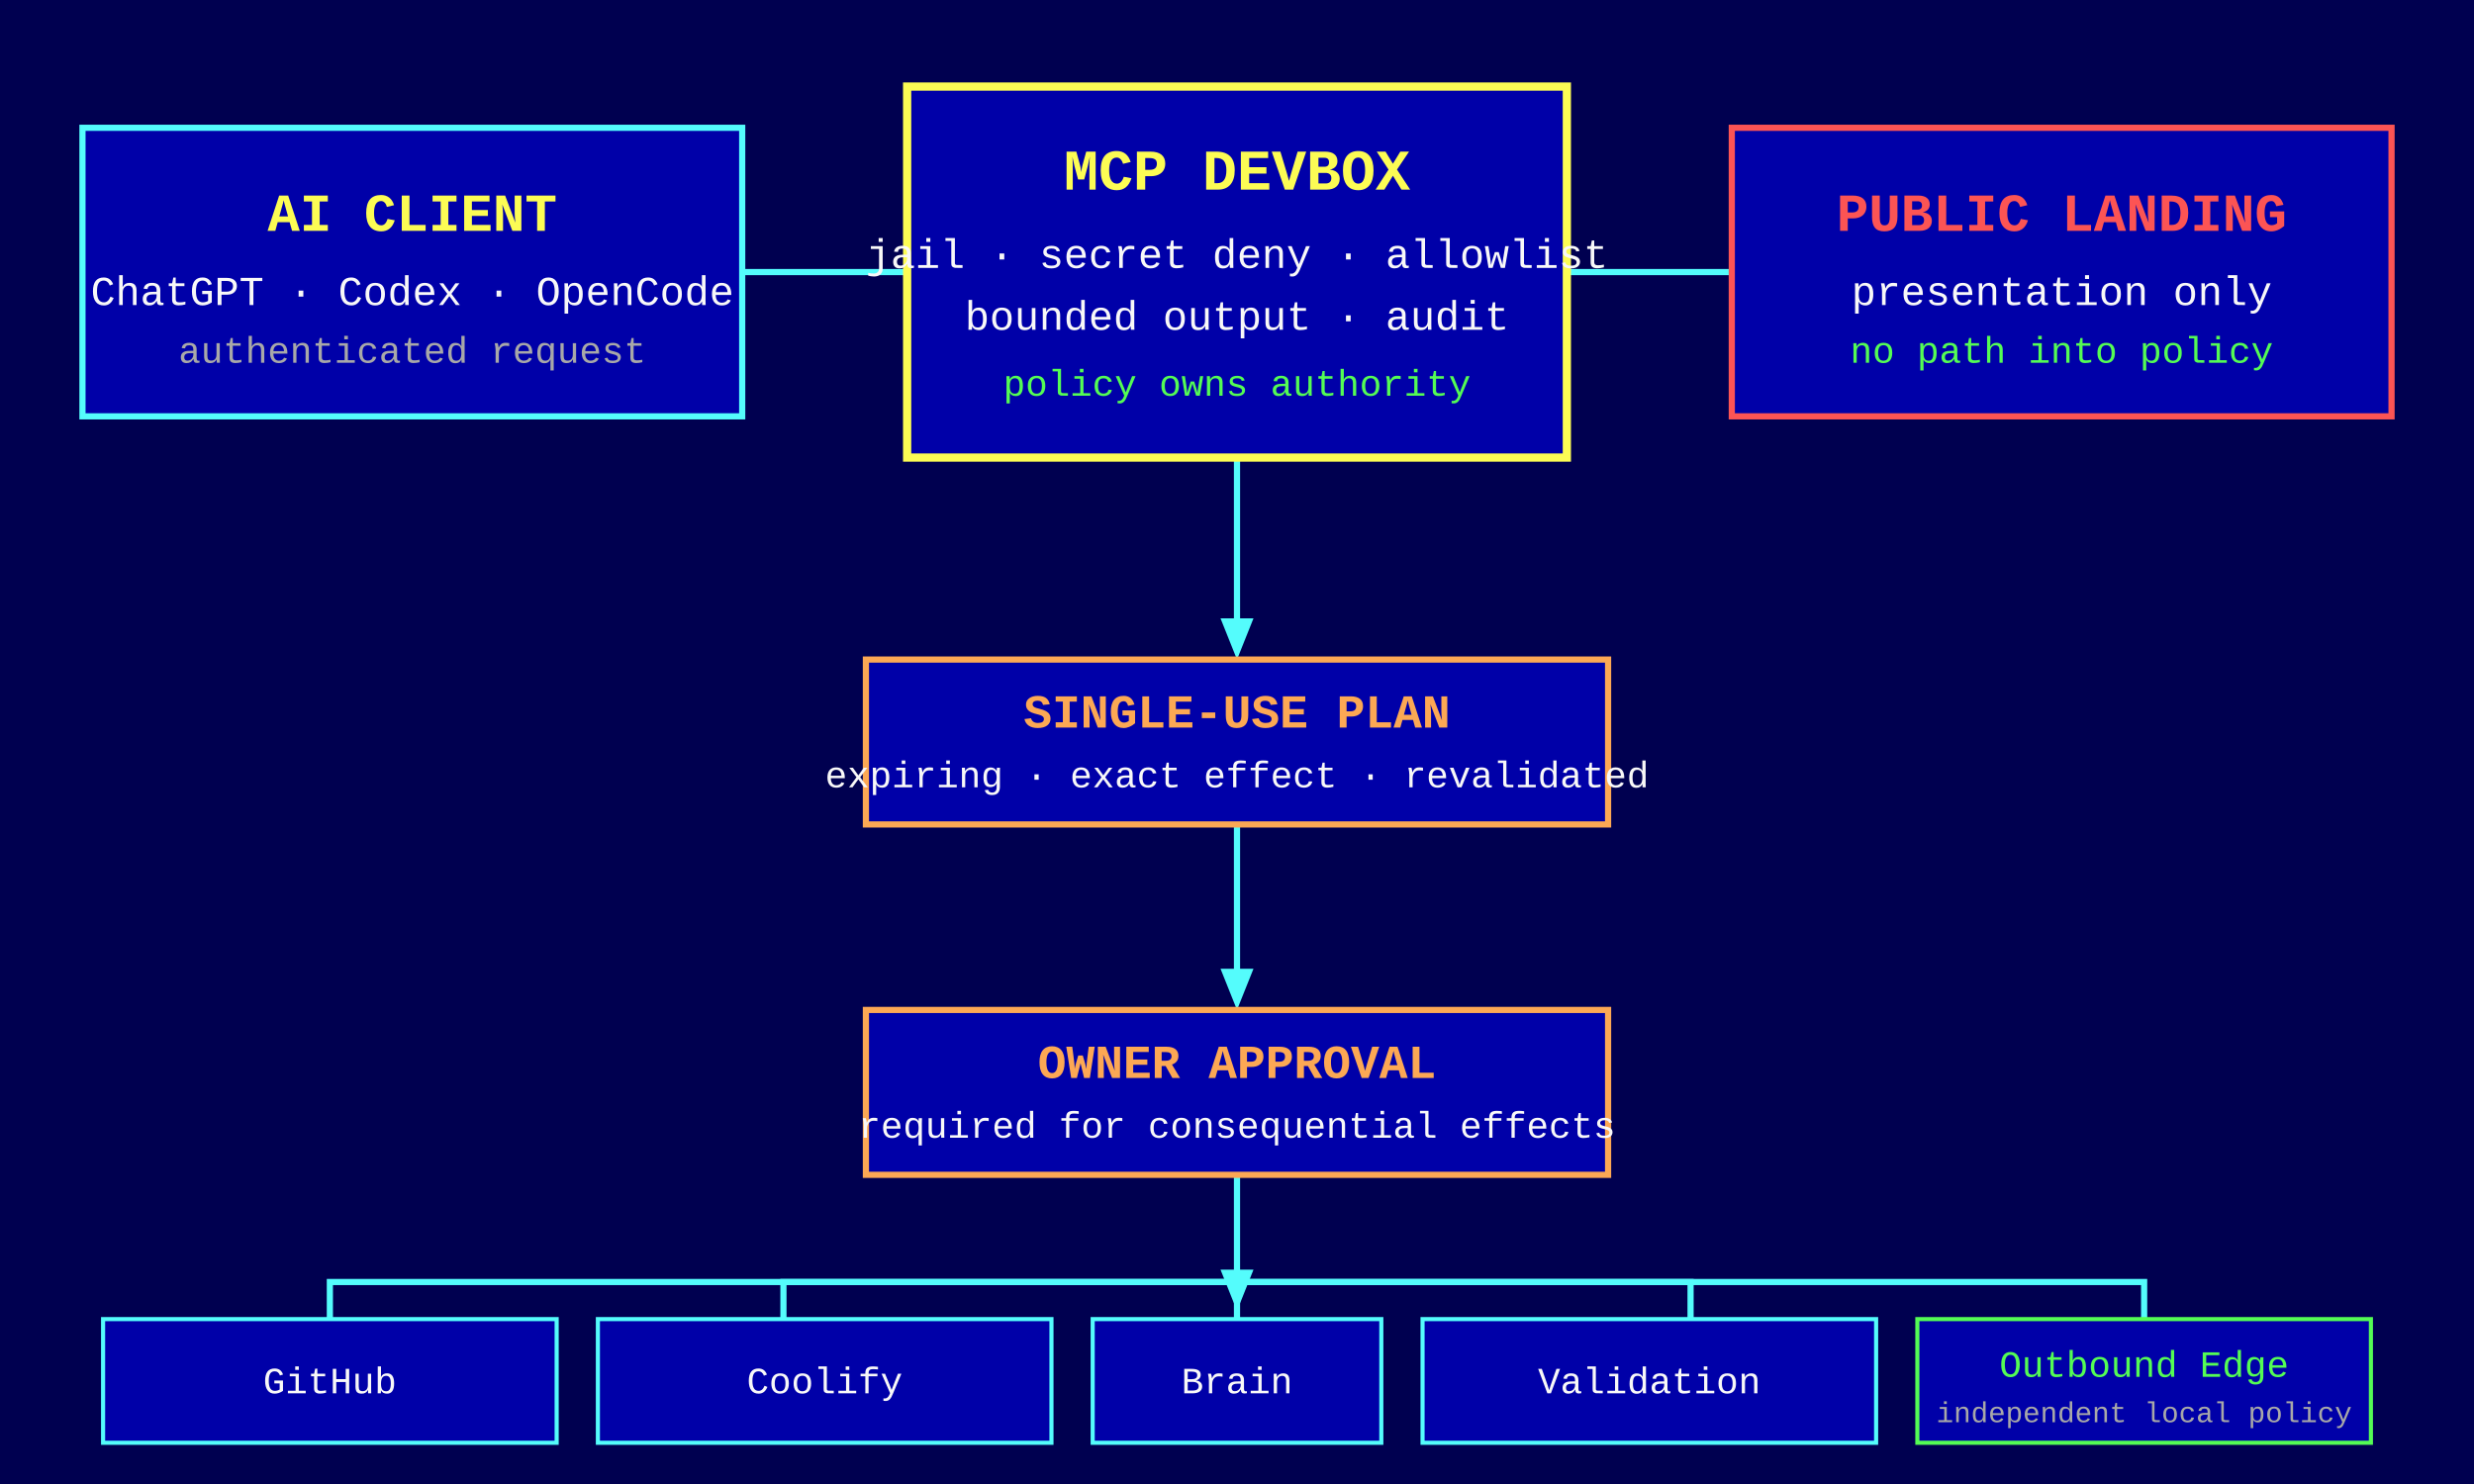
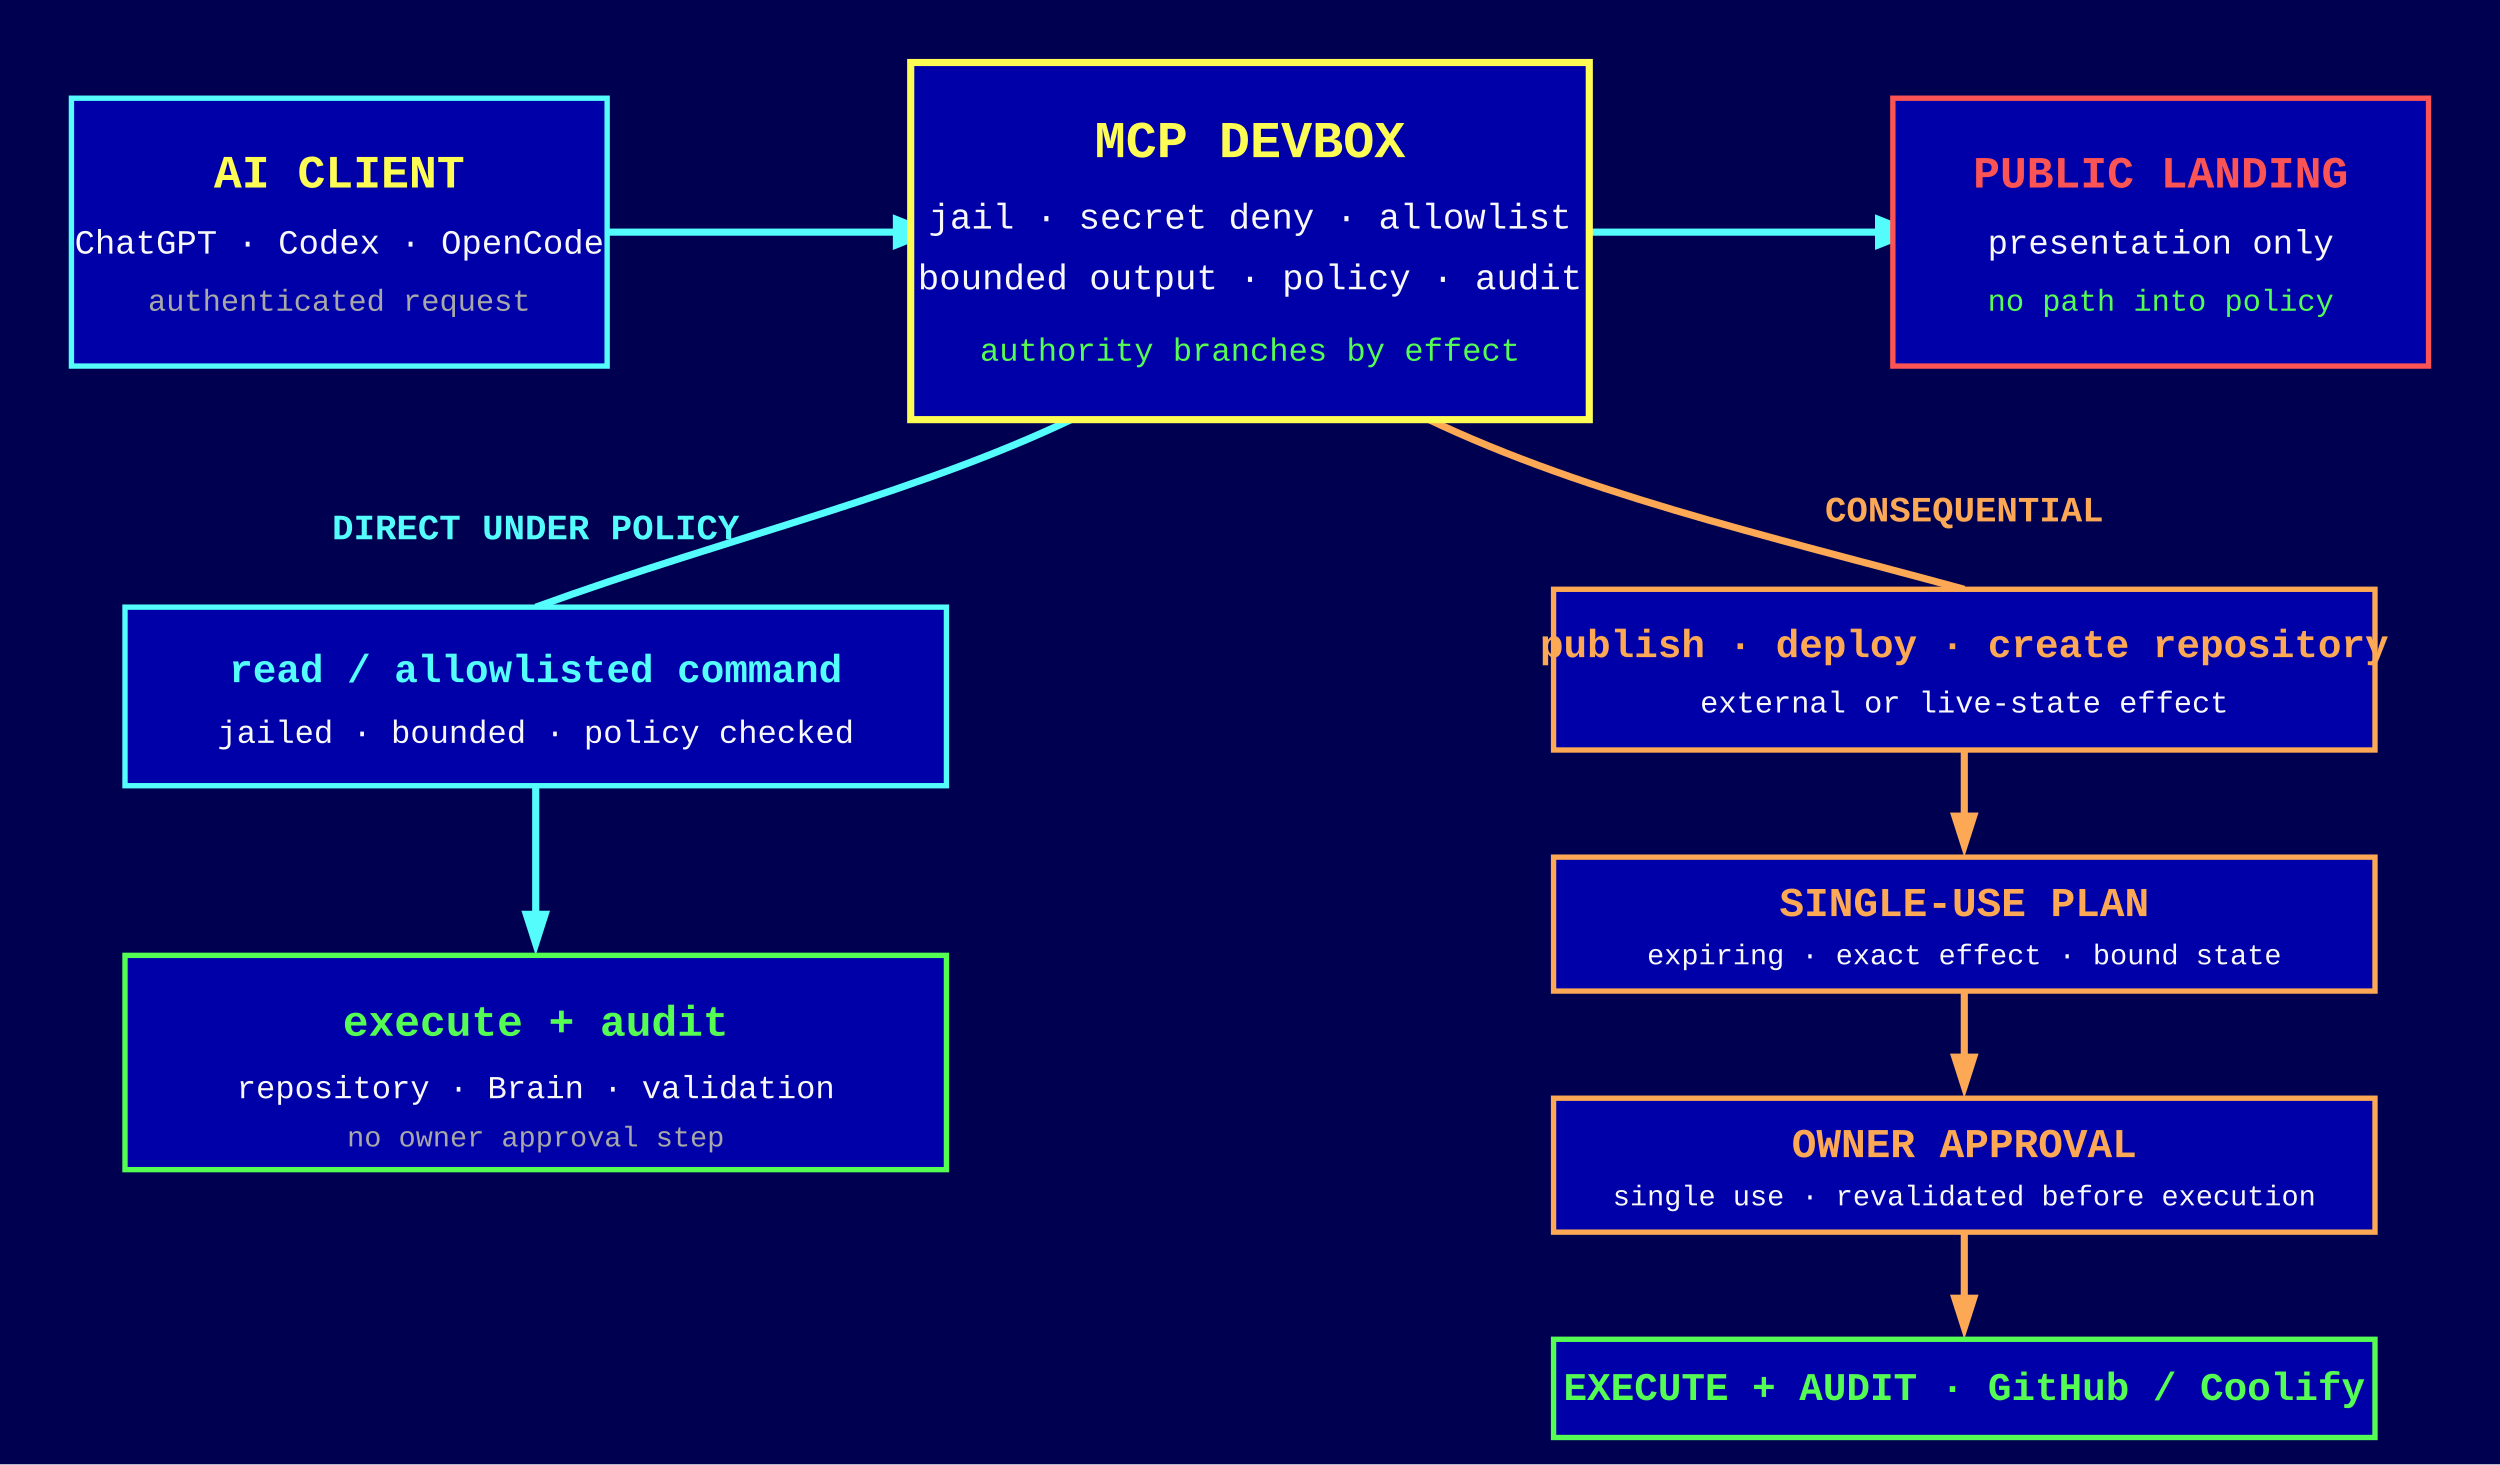
- <svg xmlns="http://www.w3.org/2000/svg" viewBox="0 0 1200 720" role="img" aria-labelledby="title desc">
-   <rect width="1200" height="720" fill="#000050" />
-   <g fill="none" stroke="#54FCFC" stroke-width="3">
-     <path d="M200 132 H470" />
-     <path d="M730 132 H1000" />
-     <path d="M600 214 V306" />
-     <path d="M600 388 V476" />
-     <path d="M600 558 V622" />
-     <path d="M600 622 H160 V652" />
-     <path d="M600 622 H380 V652" />
-     <path d="M600 622 H600 V652" />
-     <path d="M600 622 H820 V652" />
-     <path d="M600 622 H1040 V652" />
+ <svg xmlns="http://www.w3.org/2000/svg" width="100%" viewBox="0 0 1400 820" preserveAspectRatio="xMidYMid meet" role="img" aria-labelledby="title desc">
+   <rect width="1400" height="820" fill="#000050" />
+   <g fill="none" stroke="#54FCFC" stroke-width="4">
+     <path d="M340 130 H510" />
+     <path d="M890 130 H1060" />
+     <path d="M610 230 C520 275 410 300 300 340" />
+     <path d="M300 440 V520" />
+   </g>
+   <g fill="none" stroke="#FCA854" stroke-width="4">
+     <path d="M790 230 C880 275 990 300 1100 330" />
+     <path d="M1100 420 V465" />
+     <path d="M1100 555 V600" />
+     <path d="M1100 690 V735" />
  </g>
  <g fill="#54FCFC">
-     <polygon points="465,124 485,132 465,140" />
-     <polygon points="995,124 1015,132 995,140" />
-     <polygon points="592,300 600,320 608,300" />
-     <polygon points="592,470 600,490 608,470" />
-     <polygon points="592,616 600,636 608,616" />
+     <polygon points="500,120 525,130 500,140" />
+     <polygon points="1050,120 1075,130 1050,140" />
+     <polygon points="292,510 300,535 308,510" />
+   </g>
+   <g fill="#FCA854">
+     <polygon points="1092,455 1100,480 1108,455" />
+     <polygon points="1092,590 1100,615 1108,590" />
+     <polygon points="1092,725 1100,750 1108,725" />
  </g>
  <g font-family="Cascadia Mono,Consolas,Courier New,monospace" text-anchor="middle">
    <g>
-       <rect x="40" y="62" width="320" height="140" fill="#0000A8" stroke="#54FCFC" stroke-width="3" />
-       <text x="200" y="112" fill="#FCFC54" font-size="26" font-weight="700">AI CLIENT</text>
-       <text x="200" y="148" fill="#F8F8F8" font-size="20">ChatGPT · Codex · OpenCode</text>
-       <text x="200" y="176" fill="#A8A8A8" font-size="18">authenticated request</text>
+       <rect x="40" y="55" width="300" height="150" fill="#0000A8" stroke="#54FCFC" stroke-width="3" />
+       <text x="190" y="105" fill="#FCFC54" font-size="26" font-weight="700">AI CLIENT</text>
+       <text x="190" y="142" fill="#F8F8F8" font-size="19">ChatGPT · Codex · OpenCode</text>
+       <text x="190" y="174" fill="#A8A8A8" font-size="17">authenticated request</text>
    </g>
    <g>
-       <rect x="440" y="42" width="320" height="180" fill="#0000A8" stroke="#FCFC54" stroke-width="4" />
-       <text x="600" y="92" fill="#FCFC54" font-size="28" font-weight="700">MCP DEVBOX</text>
-       <text x="600" y="130" fill="#F8F8F8" font-size="20">jail · secret deny · allowlist</text>
-       <text x="600" y="160" fill="#F8F8F8" font-size="20">bounded output · audit</text>
-       <text x="600" y="192" fill="#54FC54" font-size="18">policy owns authority</text>
+       <rect x="510" y="35" width="380" height="200" fill="#0000A8" stroke="#FCFC54" stroke-width="4" />
+       <text x="700" y="88" fill="#FCFC54" font-size="29" font-weight="700">MCP DEVBOX</text>
+       <text x="700" y="128" fill="#F8F8F8" font-size="20">jail · secret deny · allowlist</text>
+       <text x="700" y="162" fill="#F8F8F8" font-size="20">bounded output · policy · audit</text>
+       <text x="700" y="202" fill="#54FC54" font-size="18">authority branches by effect</text>
    </g>
    <g>
-       <rect x="840" y="62" width="320" height="140" fill="#0000A8" stroke="#FC5454" stroke-width="3" />
-       <text x="1000" y="112" fill="#FC5454" font-size="26" font-weight="700">PUBLIC LANDING</text>
-       <text x="1000" y="148" fill="#F8F8F8" font-size="20">presentation only</text>
-       <text x="1000" y="176" fill="#54FC54" font-size="18">no path into policy</text>
+       <rect x="1060" y="55" width="300" height="150" fill="#0000A8" stroke="#FC5454" stroke-width="3" />
+       <text x="1210" y="105" fill="#FC5454" font-size="25" font-weight="700">PUBLIC LANDING</text>
+       <text x="1210" y="142" fill="#F8F8F8" font-size="19">presentation only</text>
+       <text x="1210" y="174" fill="#54FC54" font-size="17">no path into policy</text>
    </g>
    <g>
-       <rect x="420" y="320" width="360" height="80" fill="#0000A8" stroke="#FCA854" stroke-width="3" />
-       <text x="600" y="353" fill="#FCA854" font-size="23" font-weight="700">SINGLE-USE PLAN</text>
-       <text x="600" y="382" fill="#F8F8F8" font-size="18">expiring · exact effect · revalidated</text>
+       <text x="300" y="302" fill="#54FCFC" font-size="20" font-weight="700">DIRECT UNDER POLICY</text>
+       <rect x="70" y="340" width="460" height="100" fill="#0000A8" stroke="#54FCFC" stroke-width="3" />
+       <text x="300" y="382" fill="#54FCFC" font-size="22" font-weight="700">read / allowlisted command</text>
+       <text x="300" y="416" fill="#F8F8F8" font-size="18">jailed · bounded · policy checked</text>
+       <rect x="70" y="535" width="460" height="120" fill="#0000A8" stroke="#54FC54" stroke-width="3" />
+       <text x="300" y="580" fill="#54FC54" font-size="24" font-weight="700">execute + audit</text>
+       <text x="300" y="615" fill="#F8F8F8" font-size="18">repository · Brain · validation</text>
+       <text x="300" y="642" fill="#A8A8A8" font-size="16">no owner approval step</text>
    </g>
    <g>
-       <rect x="420" y="490" width="360" height="80" fill="#0000A8" stroke="#FCA854" stroke-width="3" />
-       <text x="600" y="523" fill="#FCA854" font-size="23" font-weight="700">OWNER APPROVAL</text>
-       <text x="600" y="552" fill="#F8F8F8" font-size="18">required for consequential effects</text>
-     </g>
-     <g font-size="18">
-       <rect x="50" y="640" width="220" height="60" fill="#0000A8" stroke="#54FCFC" stroke-width="2" />
-       <text x="160" y="676" fill="#F8F8F8">GitHub</text>
-       <rect x="290" y="640" width="220" height="60" fill="#0000A8" stroke="#54FCFC" stroke-width="2" />
-       <text x="400" y="676" fill="#F8F8F8">Coolify</text>
-       <rect x="530" y="640" width="140" height="60" fill="#0000A8" stroke="#54FCFC" stroke-width="2" />
-       <text x="600" y="676" fill="#F8F8F8">Brain</text>
-       <rect x="690" y="640" width="220" height="60" fill="#0000A8" stroke="#54FCFC" stroke-width="2" />
-       <text x="800" y="676" fill="#F8F8F8">Validation</text>
-       <rect x="930" y="640" width="220" height="60" fill="#0000A8" stroke="#54FC54" stroke-width="2" />
-       <text x="1040" y="668" fill="#54FC54">Outbound Edge</text>
-       <text x="1040" y="690" fill="#A8A8A8" font-size="14">independent local policy</text>
+       <text x="1100" y="292" fill="#FCA854" font-size="20" font-weight="700">CONSEQUENTIAL</text>
+       <rect x="870" y="330" width="460" height="90" fill="#0000A8" stroke="#FCA854" stroke-width="3" />
+       <text x="1100" y="368" fill="#FCA854" font-size="22" font-weight="700">publish · deploy · create repository</text>
+       <text x="1100" y="399" fill="#F8F8F8" font-size="17">external or live-state effect</text>
+       <rect x="870" y="480" width="460" height="75" fill="#0000A8" stroke="#FCA854" stroke-width="3" />
+       <text x="1100" y="513" fill="#FCA854" font-size="23" font-weight="700">SINGLE-USE PLAN</text>
+       <text x="1100" y="540" fill="#F8F8F8" font-size="16">expiring · exact effect · bound state</text>
+       <rect x="870" y="615" width="460" height="75" fill="#0000A8" stroke="#FCA854" stroke-width="3" />
+       <text x="1100" y="648" fill="#FCA854" font-size="23" font-weight="700">OWNER APPROVAL</text>
+       <text x="1100" y="675" fill="#F8F8F8" font-size="16">single use · revalidated before execution</text>
+       <rect x="870" y="750" width="460" height="55" fill="#0000A8" stroke="#54FC54" stroke-width="3" />
+       <text x="1100" y="784" fill="#54FC54" font-size="22" font-weight="700">EXECUTE + AUDIT · GitHub / Coolify</text>
    </g>
  </g>
</svg>
